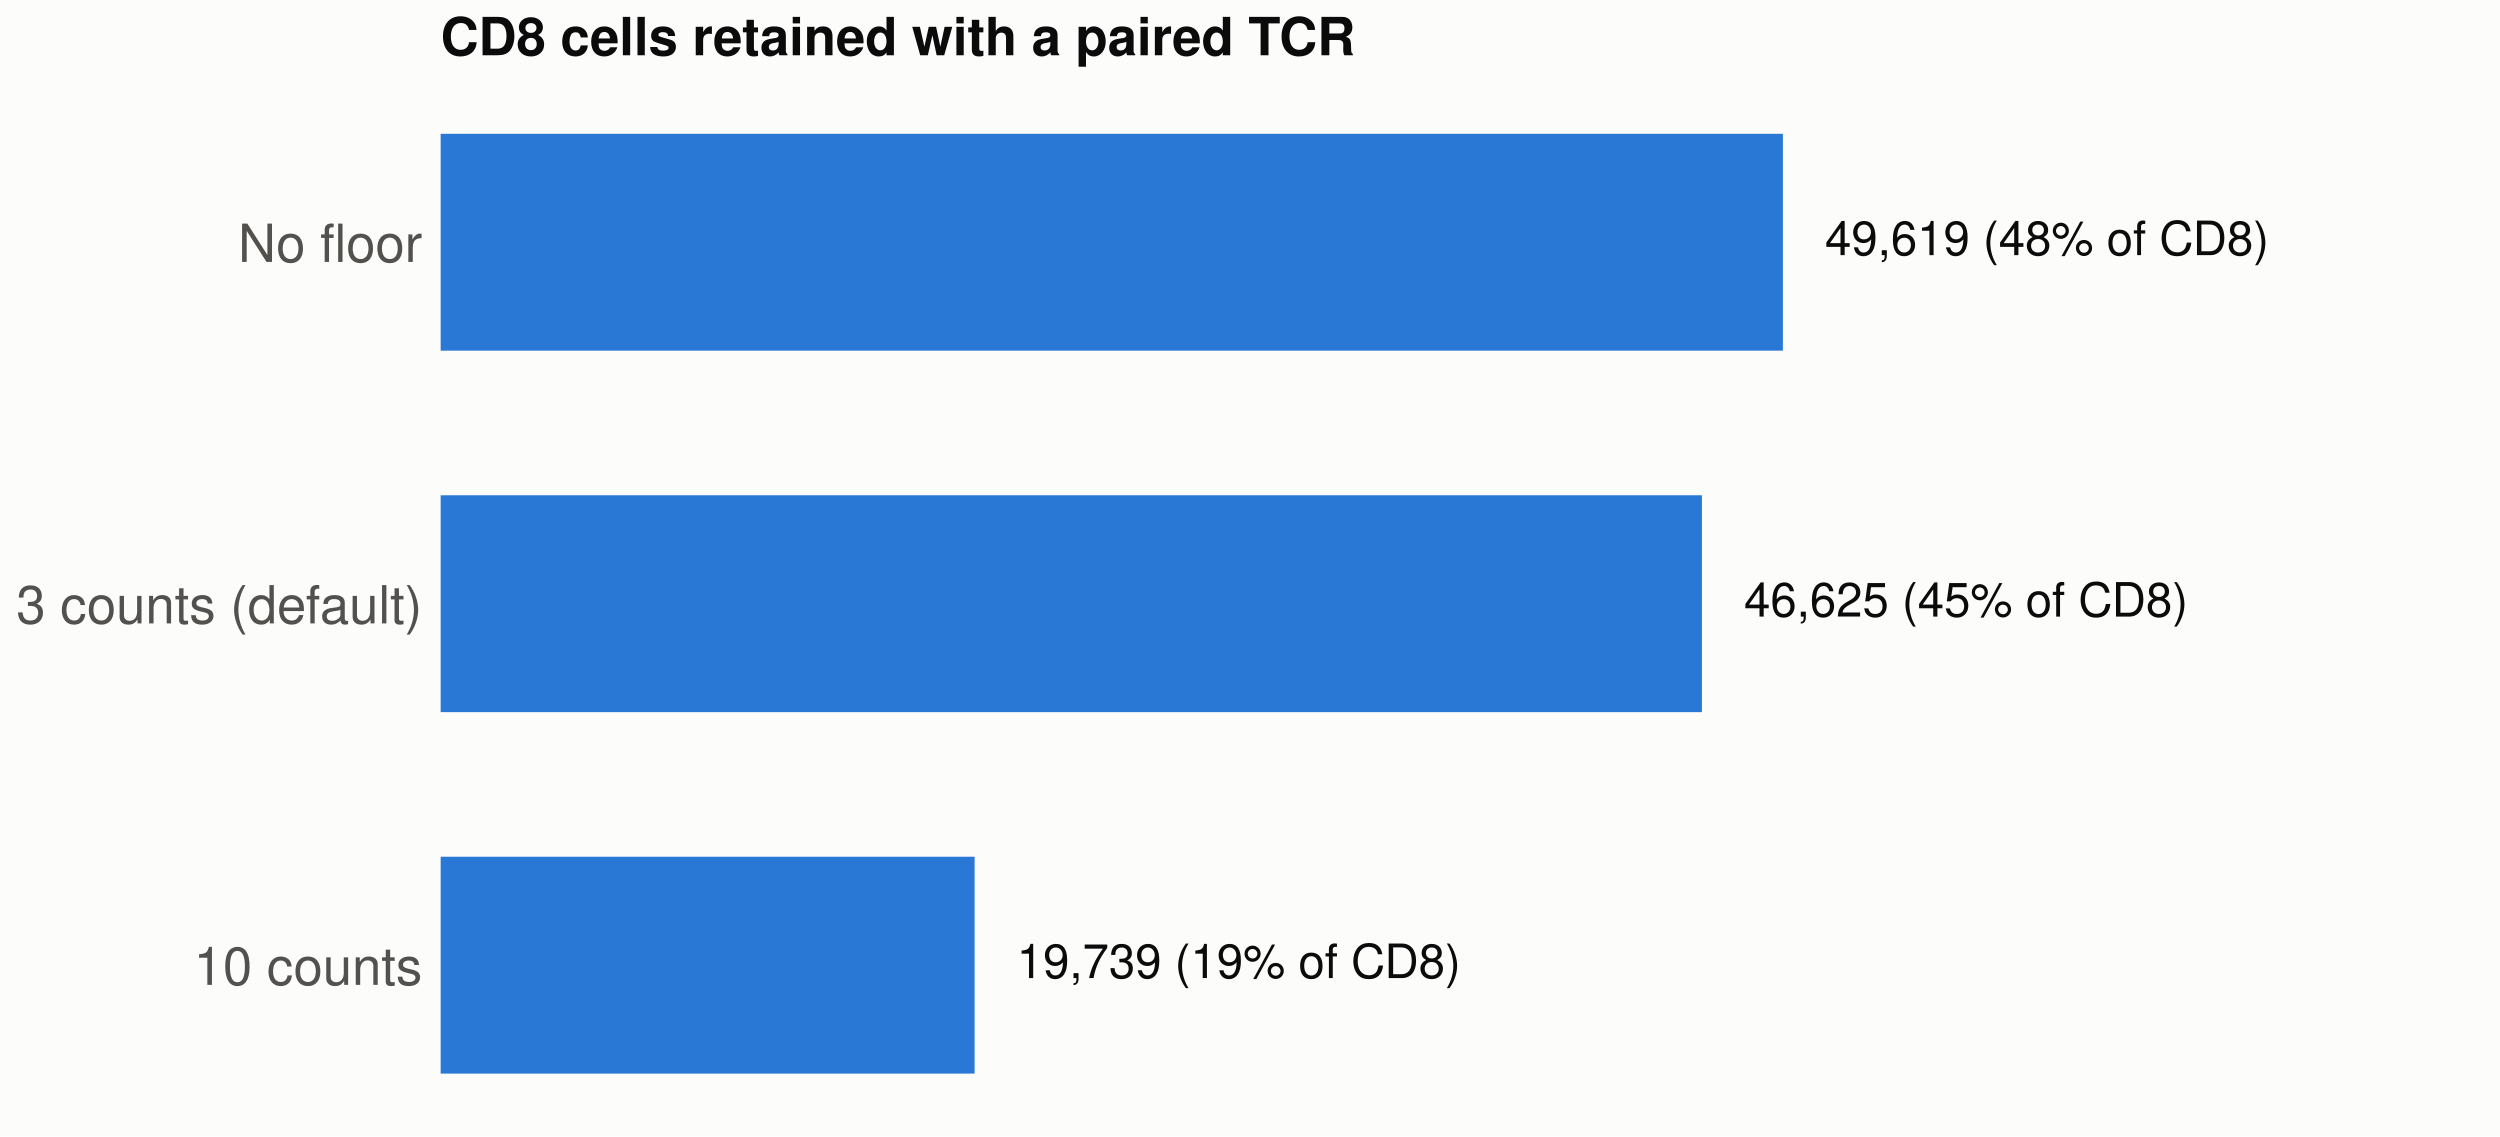
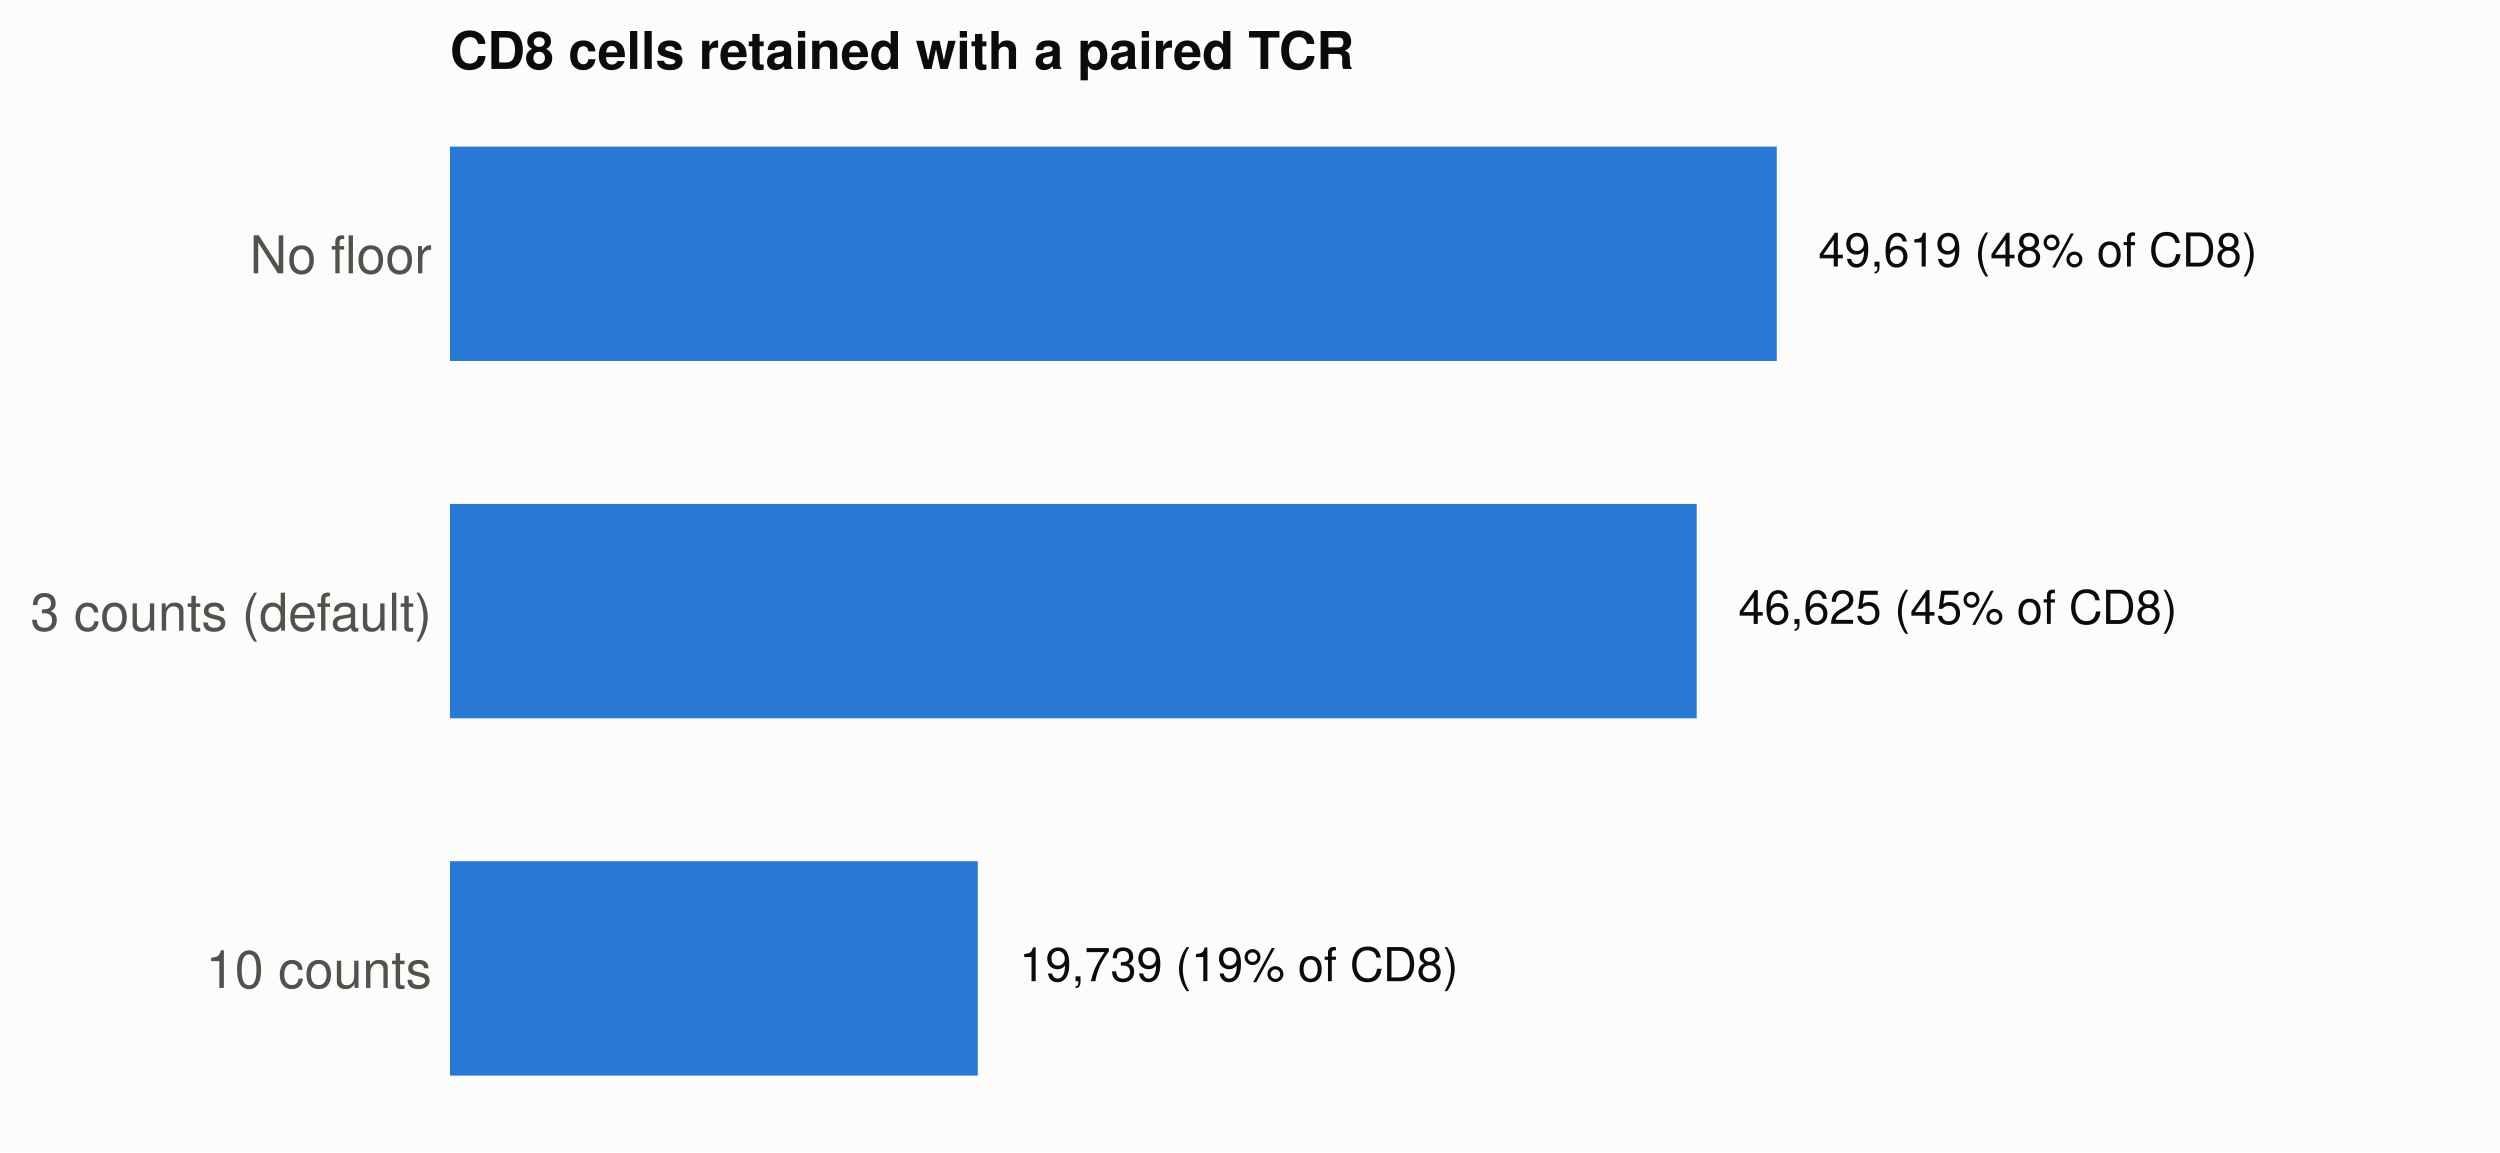
- <svg xmlns="http://www.w3.org/2000/svg" width="475.2pt" height="216pt" viewBox="0 0 475.2 216" version="1.1">
+ <svg xmlns="http://www.w3.org/2000/svg" width="480.72pt" height="221.52pt" viewBox="0 0 480.72 221.52" version="1.1">
  <defs>
    <style type="text/css">*{stroke-linejoin: round; stroke-linecap: butt}</style>
  </defs>
  <g id="figure_1">
    <g id="patch_1">
-       <path d="M 0 216  L 475.2 216  L 475.2 0  L 0 0  z " style="fill: #fcfcfb" />
+       <path d="M 0 221.52  L 480.72 221.52  L 480.72 -0  L 0 -0  z " style="fill: #fcfcfb" />
    </g>
    <g id="axes_1">
      <g id="patch_2">
-         <path d="M 83.76 213  L 472.2 213  L 472.2 16.5  L 83.76 16.5  z " style="fill: #fcfcfb" />
+         <path d="M 86.519 215.76  L 474.96 215.76  L 474.96 19.26  L 86.519 19.26  z " style="fill: #fcfcfb" />
      </g>
      <g id="patch_3">
-         <path d="M 83.76 66.656  L 338.893 66.656  L 338.893 25.432  L 83.76 25.432  z " clip-path="url(#p74a3d9ba56)" style="fill: #2a78d6" />
+         <path d="M 86.519 69.415  L 341.652 69.415  L 341.652 28.192  L 86.519 28.192  z " clip-path="url(#pd3529fb1ca)" style="fill: #2a78d6" />
      </g>
      <g id="patch_4">
-         <path d="M 83.76 135.362  L 323.498 135.362  L 323.498 94.138  L 83.76 94.138  z " clip-path="url(#p74a3d9ba56)" style="fill: #2a78d6" />
+         <path d="M 86.519 138.122  L 326.258 138.122  L 326.258 96.898  L 86.519 96.898  z " clip-path="url(#pd3529fb1ca)" style="fill: #2a78d6" />
      </g>
      <g id="patch_5">
-         <path d="M 83.76 204.068  L 185.254 204.068  L 185.254 162.844  L 83.76 162.844  z " clip-path="url(#p74a3d9ba56)" style="fill: #2a78d6" />
+         <path d="M 86.519 206.828  L 188.014 206.828  L 188.014 165.604  L 86.519 165.604  z " clip-path="url(#pd3529fb1ca)" style="fill: #2a78d6" />
      </g>
      <g id="matplotlib.axis_1" />
      <g id="matplotlib.axis_2">
        <g id="ytick_1">
          <g id="line2d_1" />
          <g id="text_1">
-             <text style="font-size: 10px; font-family: 'Helvetica', 'Arial', 'DejaVu Sans'; text-anchor: end; fill: #52514e" x="80.26" y="187.206" transform="rotate(-0 80.25961 187.2061)">10 counts</text>
+             <text style="font-size: 10px; font-family: 'Helvetica', 'Arial', 'DejaVu Sans'; text-anchor: end; fill: #52514e" x="83.019" y="189.966" transform="rotate(-0 83.01937 189.9659)">10 counts</text>
          </g>
        </g>
        <g id="ytick_2">
          <g id="line2d_2" />
          <g id="text_2">
-             <text style="font-size: 10px; font-family: 'Helvetica', 'Arial', 'DejaVu Sans'; text-anchor: end; fill: #52514e" x="80.26" y="118.5" transform="rotate(-0 80.25961 118.5)">3 counts (default)</text>
+             <text style="font-size: 10px; font-family: 'Helvetica', 'Arial', 'DejaVu Sans'; text-anchor: end; fill: #52514e" x="83.019" y="121.26" transform="rotate(-0 83.01937 121.2598)">3 counts (default)</text>
          </g>
        </g>
        <g id="ytick_3">
          <g id="line2d_3" />
          <g id="text_3">
-             <text style="font-size: 10px; font-family: 'Helvetica', 'Arial', 'DejaVu Sans'; text-anchor: end; fill: #52514e" x="80.26" y="49.794" transform="rotate(-0 80.25961 49.79387)">No floor</text>
+             <text style="font-size: 10px; font-family: 'Helvetica', 'Arial', 'DejaVu Sans'; text-anchor: end; fill: #52514e" x="83.019" y="52.554" transform="rotate(-0 83.01937 52.55363)">No floor</text>
          </g>
        </g>
      </g>
      <g id="text_4">
-         <text style="font-size: 9px; font-family: 'Helvetica', 'Arial', 'DejaVu Sans'; text-anchor: start; fill: #0b0b0b" x="346.904" y="48.501" transform="rotate(-0 346.9035 48.50059)">49,619  (48% of CD8)</text>
+         <text style="font-size: 9px; font-family: 'Helvetica', 'Arial', 'DejaVu Sans'; text-anchor: start; fill: #0b0b0b" x="349.663" y="51.26" transform="rotate(-0 349.6633 51.26035)">49,619  (48% of CD8)</text>
      </g>
      <g id="text_5">
-         <text style="font-size: 9px; font-family: 'Helvetica', 'Arial', 'DejaVu Sans'; text-anchor: start; fill: #0b0b0b" x="331.509" y="117.207" transform="rotate(-0 331.5088 117.2067)">46,625  (45% of CD8)</text>
+         <text style="font-size: 9px; font-family: 'Helvetica', 'Arial', 'DejaVu Sans'; text-anchor: start; fill: #0b0b0b" x="334.269" y="119.966" transform="rotate(-0 334.2686 119.9665)">46,625  (45% of CD8)</text>
      </g>
      <g id="text_6">
-         <text style="font-size: 9px; font-family: 'Helvetica', 'Arial', 'DejaVu Sans'; text-anchor: start; fill: #0b0b0b" x="193.265" y="185.913" transform="rotate(-0 193.2652 185.9128)">19,739  (19% of CD8)</text>
+         <text style="font-size: 9px; font-family: 'Helvetica', 'Arial', 'DejaVu Sans'; text-anchor: start; fill: #0b0b0b" x="196.025" y="188.673" transform="rotate(-0 196.025 188.6726)">19,739  (19% of CD8)</text>
      </g>
      <g id="text_7">
-         <text style="font-weight: 700; font-size: 10px; font-family: 'Helvetica', 'Arial', 'DejaVu Sans'; text-anchor: start; fill: #0b0b0b" x="83.76" y="10.5" transform="rotate(-0 83.75961 10.50024)">CD8 cells retained with a paired TCR</text>
+         <text style="font-weight: 700; font-size: 10px; font-family: 'Helvetica', 'Arial', 'DejaVu Sans'; text-anchor: start; fill: #0b0b0b" x="86.519" y="13.26" transform="rotate(-0 86.51937 13.26)">CD8 cells retained with a paired TCR</text>
      </g>
    </g>
  </g>
  <defs>
-     <clipPath id="p74a3d9ba56">
-       <rect x="83.76" y="16.5" width="388.44" height="196.5" />
+     <clipPath id="pd3529fb1ca">
+       <rect x="86.519" y="19.26" width="388.44" height="196.5" />
    </clipPath>
  </defs>
</svg>
